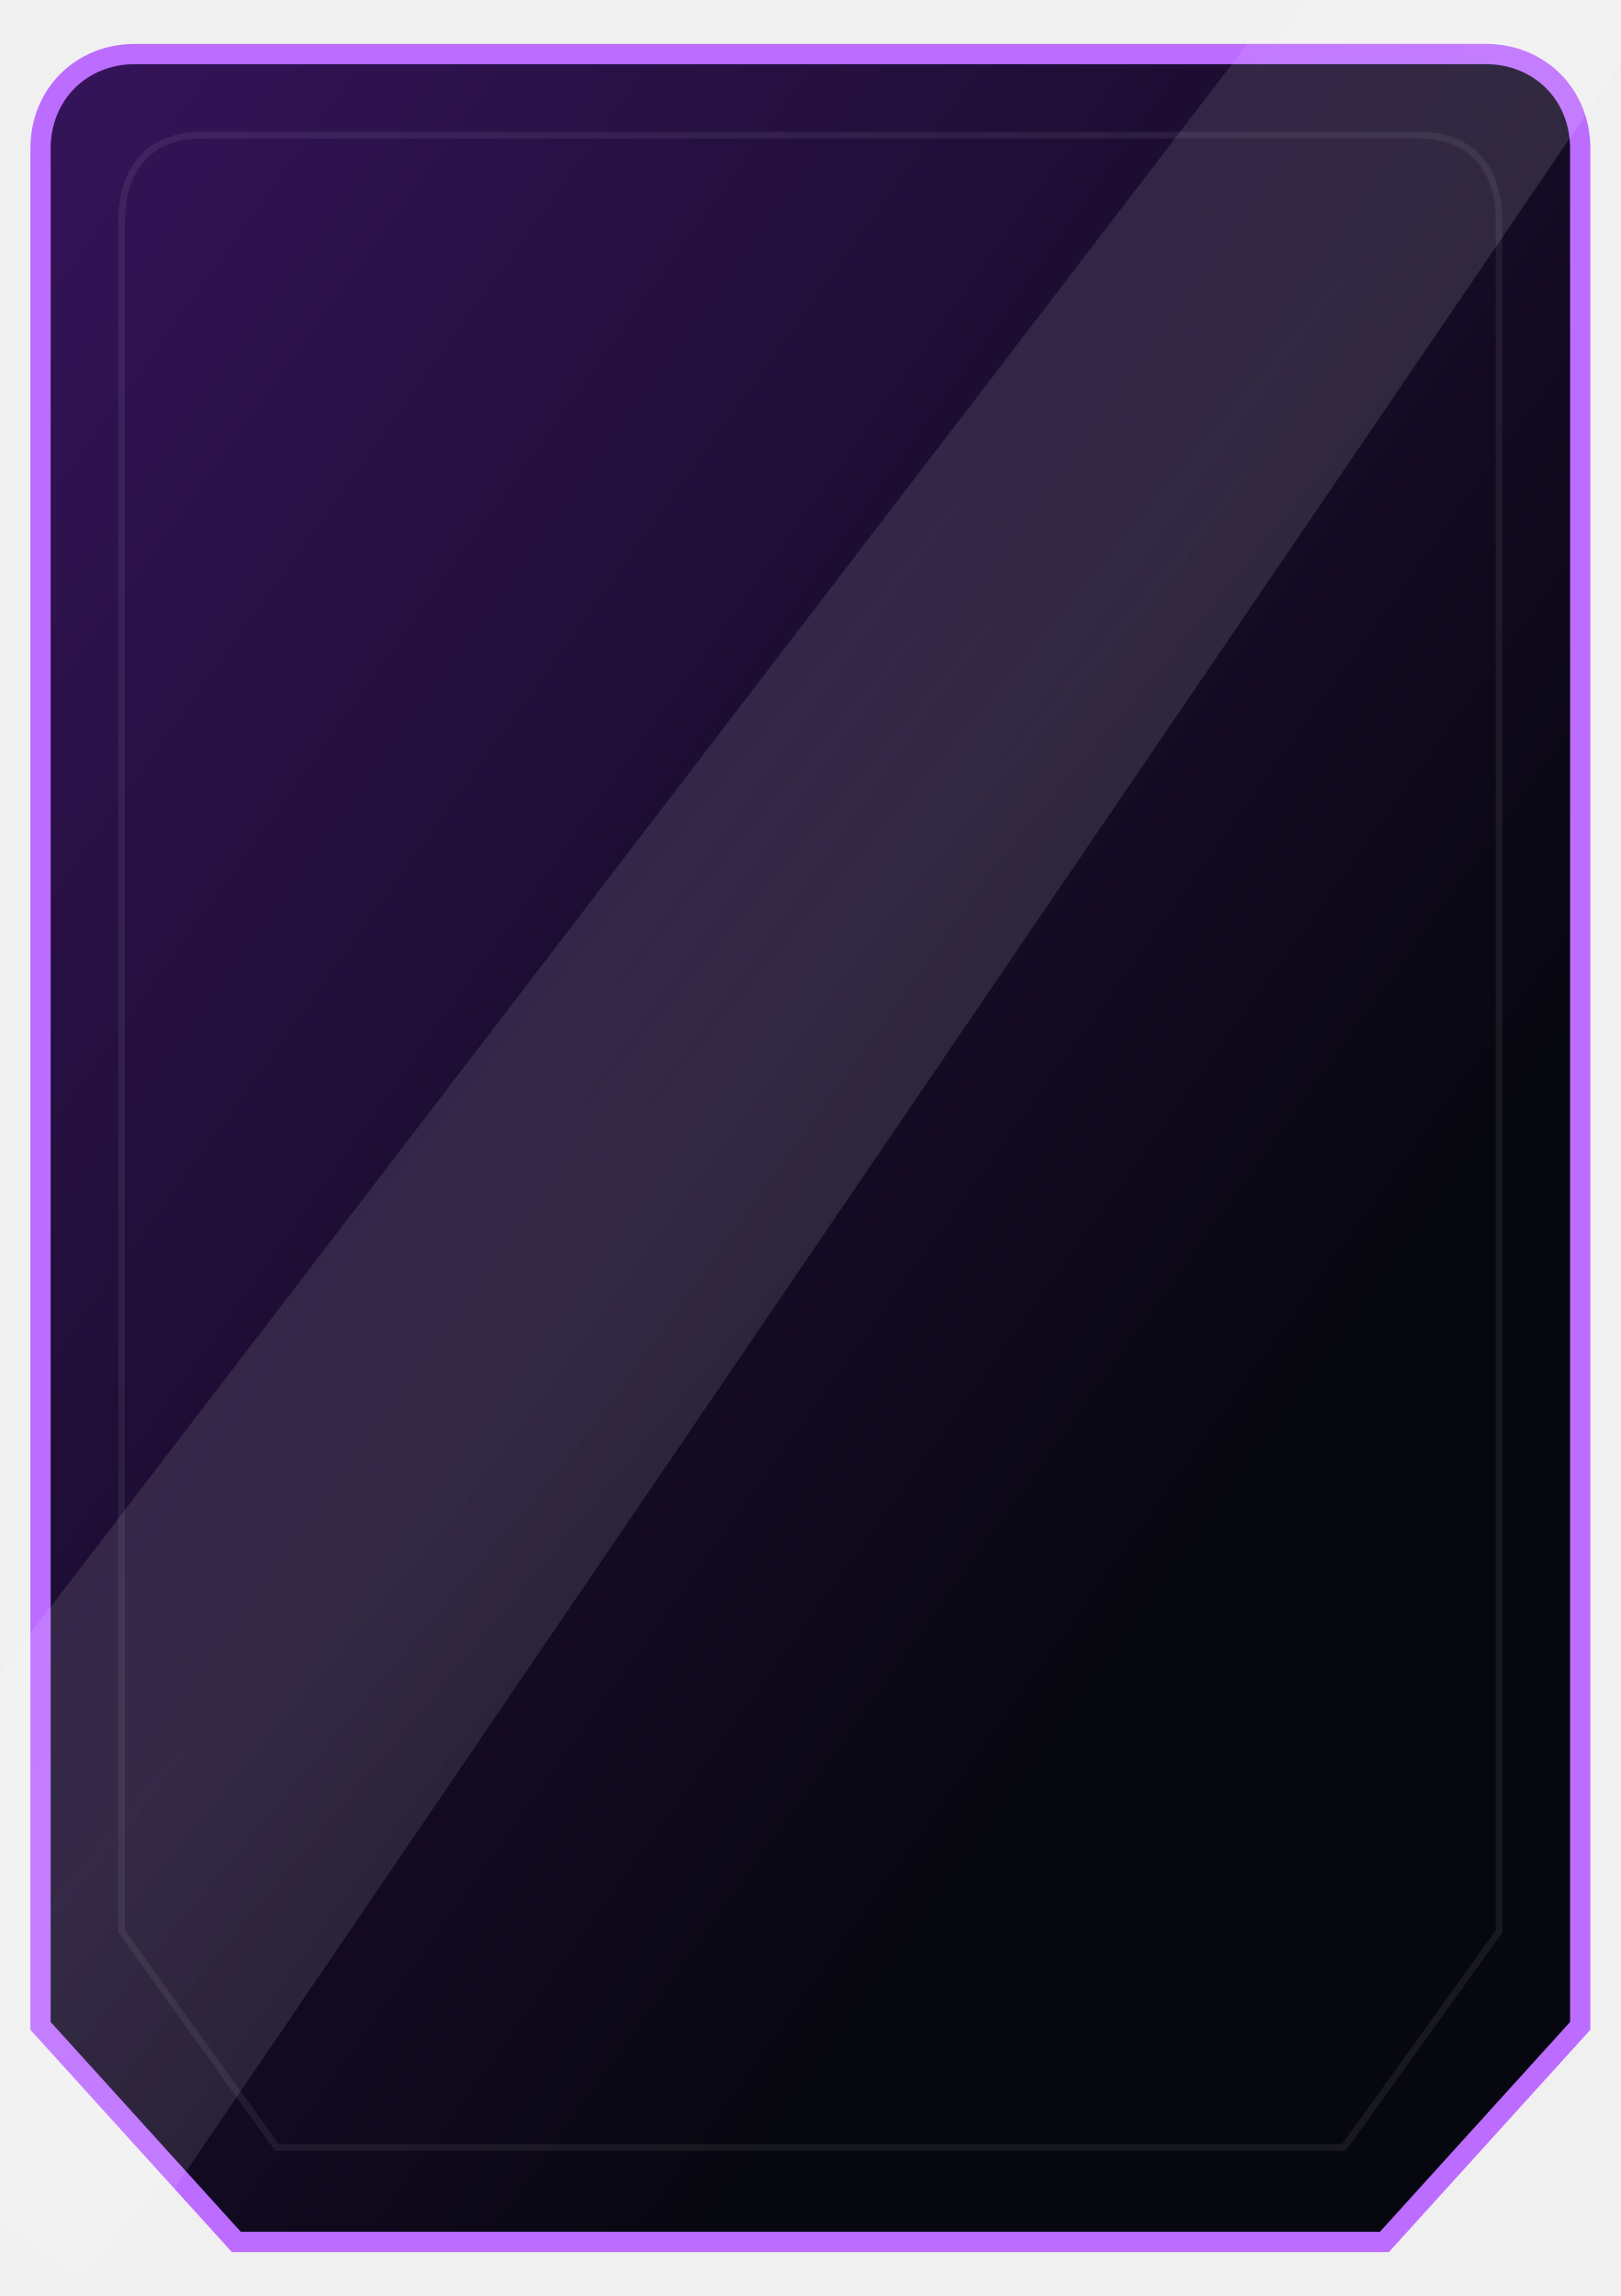
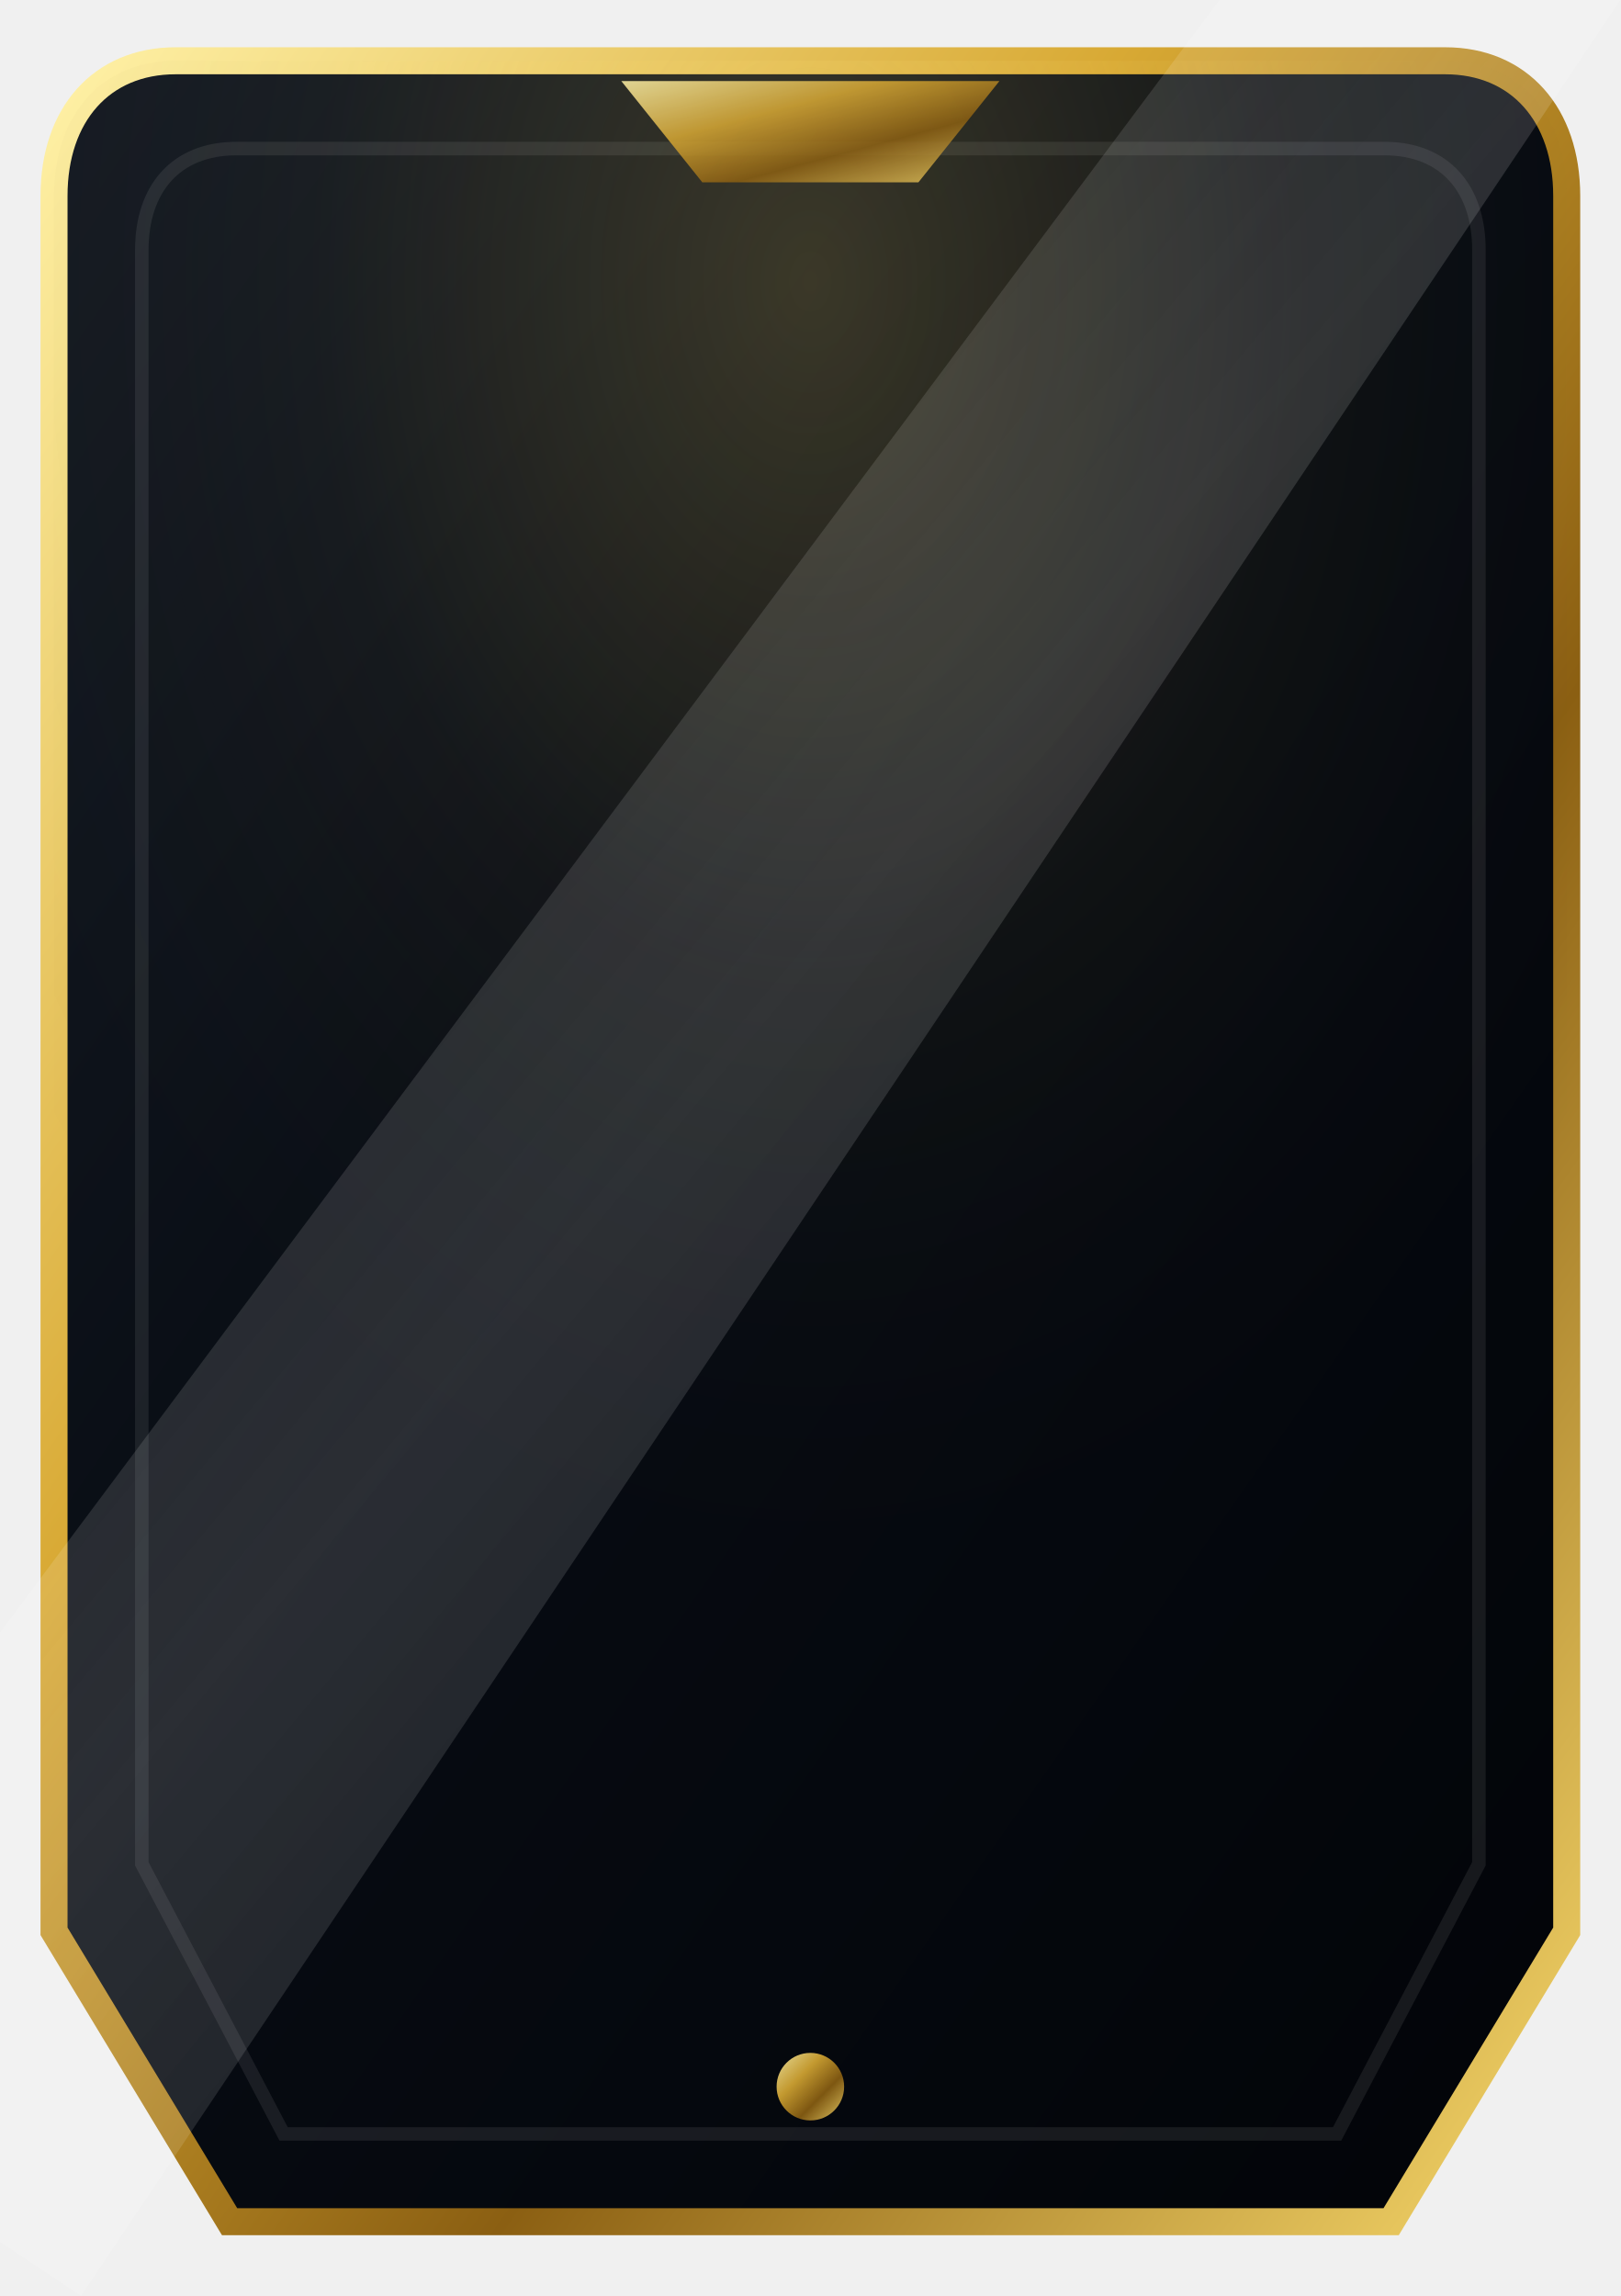
<svg xmlns="http://www.w3.org/2000/svg" viewBox="0 0 240 340" preserveAspectRatio="none">
  <defs>
-     <linearGradient id="g" x1="0" y1="0" x2="1" y2="1">
-       <stop offset="0" stop-color="#35145a" />
-       <stop offset=".72" stop-color="#07070f" />
+     <linearGradient id="bg" x1="0" y1="0" x2="1" y2="1">
+       <stop offset="0" stop-color="#151b24" />
+       <stop offset="0.45" stop-color="#070b12" />
+       <stop offset="1" stop-color="#020408" />
+     </linearGradient>
+     <linearGradient id="gold" x1="0" y1="0" x2="1" y2="1">
+       <stop offset="0" stop-color="#fff1a6" />
+       <stop offset="0.35" stop-color="#d8a934" />
+       <stop offset="0.65" stop-color="#8b5f12" />
+       <stop offset="1" stop-color="#f6d76a" />
    </linearGradient>
    <linearGradient id="shine" x1="0" y1="0" x2="1" y2="1">
      <stop offset="0" stop-color="#fff" stop-opacity="0" />
-       <stop offset=".5" stop-color="#fff" stop-opacity=".12" />
+       <stop offset="0.5" stop-color="#fff" stop-opacity="0.14" />
      <stop offset="1" stop-color="#fff" stop-opacity="0" />
    </linearGradient>
+     <radialGradient id="glow" cx="50%" cy="10%" r="65%">
+       <stop offset="0" stop-color="#f6d76a" stop-opacity="0.20" />
+       <stop offset="0.5" stop-color="#f6d76a" stop-opacity="0.04" />
+       <stop offset="1" stop-color="#000" stop-opacity="0" />
+     </radialGradient>
  </defs>
-   <path d="M20 8H220C228 8 234 14 234 22V300L205 332H35L6 300V22C6 14 12 8 20 8Z" fill="url(#g)" stroke="#bc6cff" stroke-width="3" />
-   <path d="M30 20H210C218 20 222 25 222 33V286L199 318H41L18 286V33C18 25 22 20 30 20Z" fill="none" stroke="#fff" stroke-opacity=".07" />
-   <path d="M-40 300L205 -20H260L15 340Z" fill="url(#shine)" />
+   <path d="M26 9H214C225 9 232 17 232 29V286L206 329H34L8 286V29C8 17 15 9 26 9Z" fill="url(#bg)" stroke="url(#gold)" stroke-width="4" />
+   <path d="M35 22H205C214 22 219 28 219 37V276L198 316H42L21 276V37C21 28 26 22 35 22Z" fill="none" stroke="#fff" stroke-opacity="0.08" stroke-width="2" />
+   <path d="M26 9H214C225 9 232 17 232 29V286L206 329H34L8 286V29C8 17 15 9 26 9Z" fill="url(#glow)" />
+   <path d="M-45 302L194 -18H252L12 340Z" fill="url(#shine)" />
+   <path d="M92 12H148L136 27H104Z" fill="url(#gold)" opacity="0.85" />
+   <circle cx="120" cy="309" r="5" fill="url(#gold)" opacity="0.9" />
</svg>
